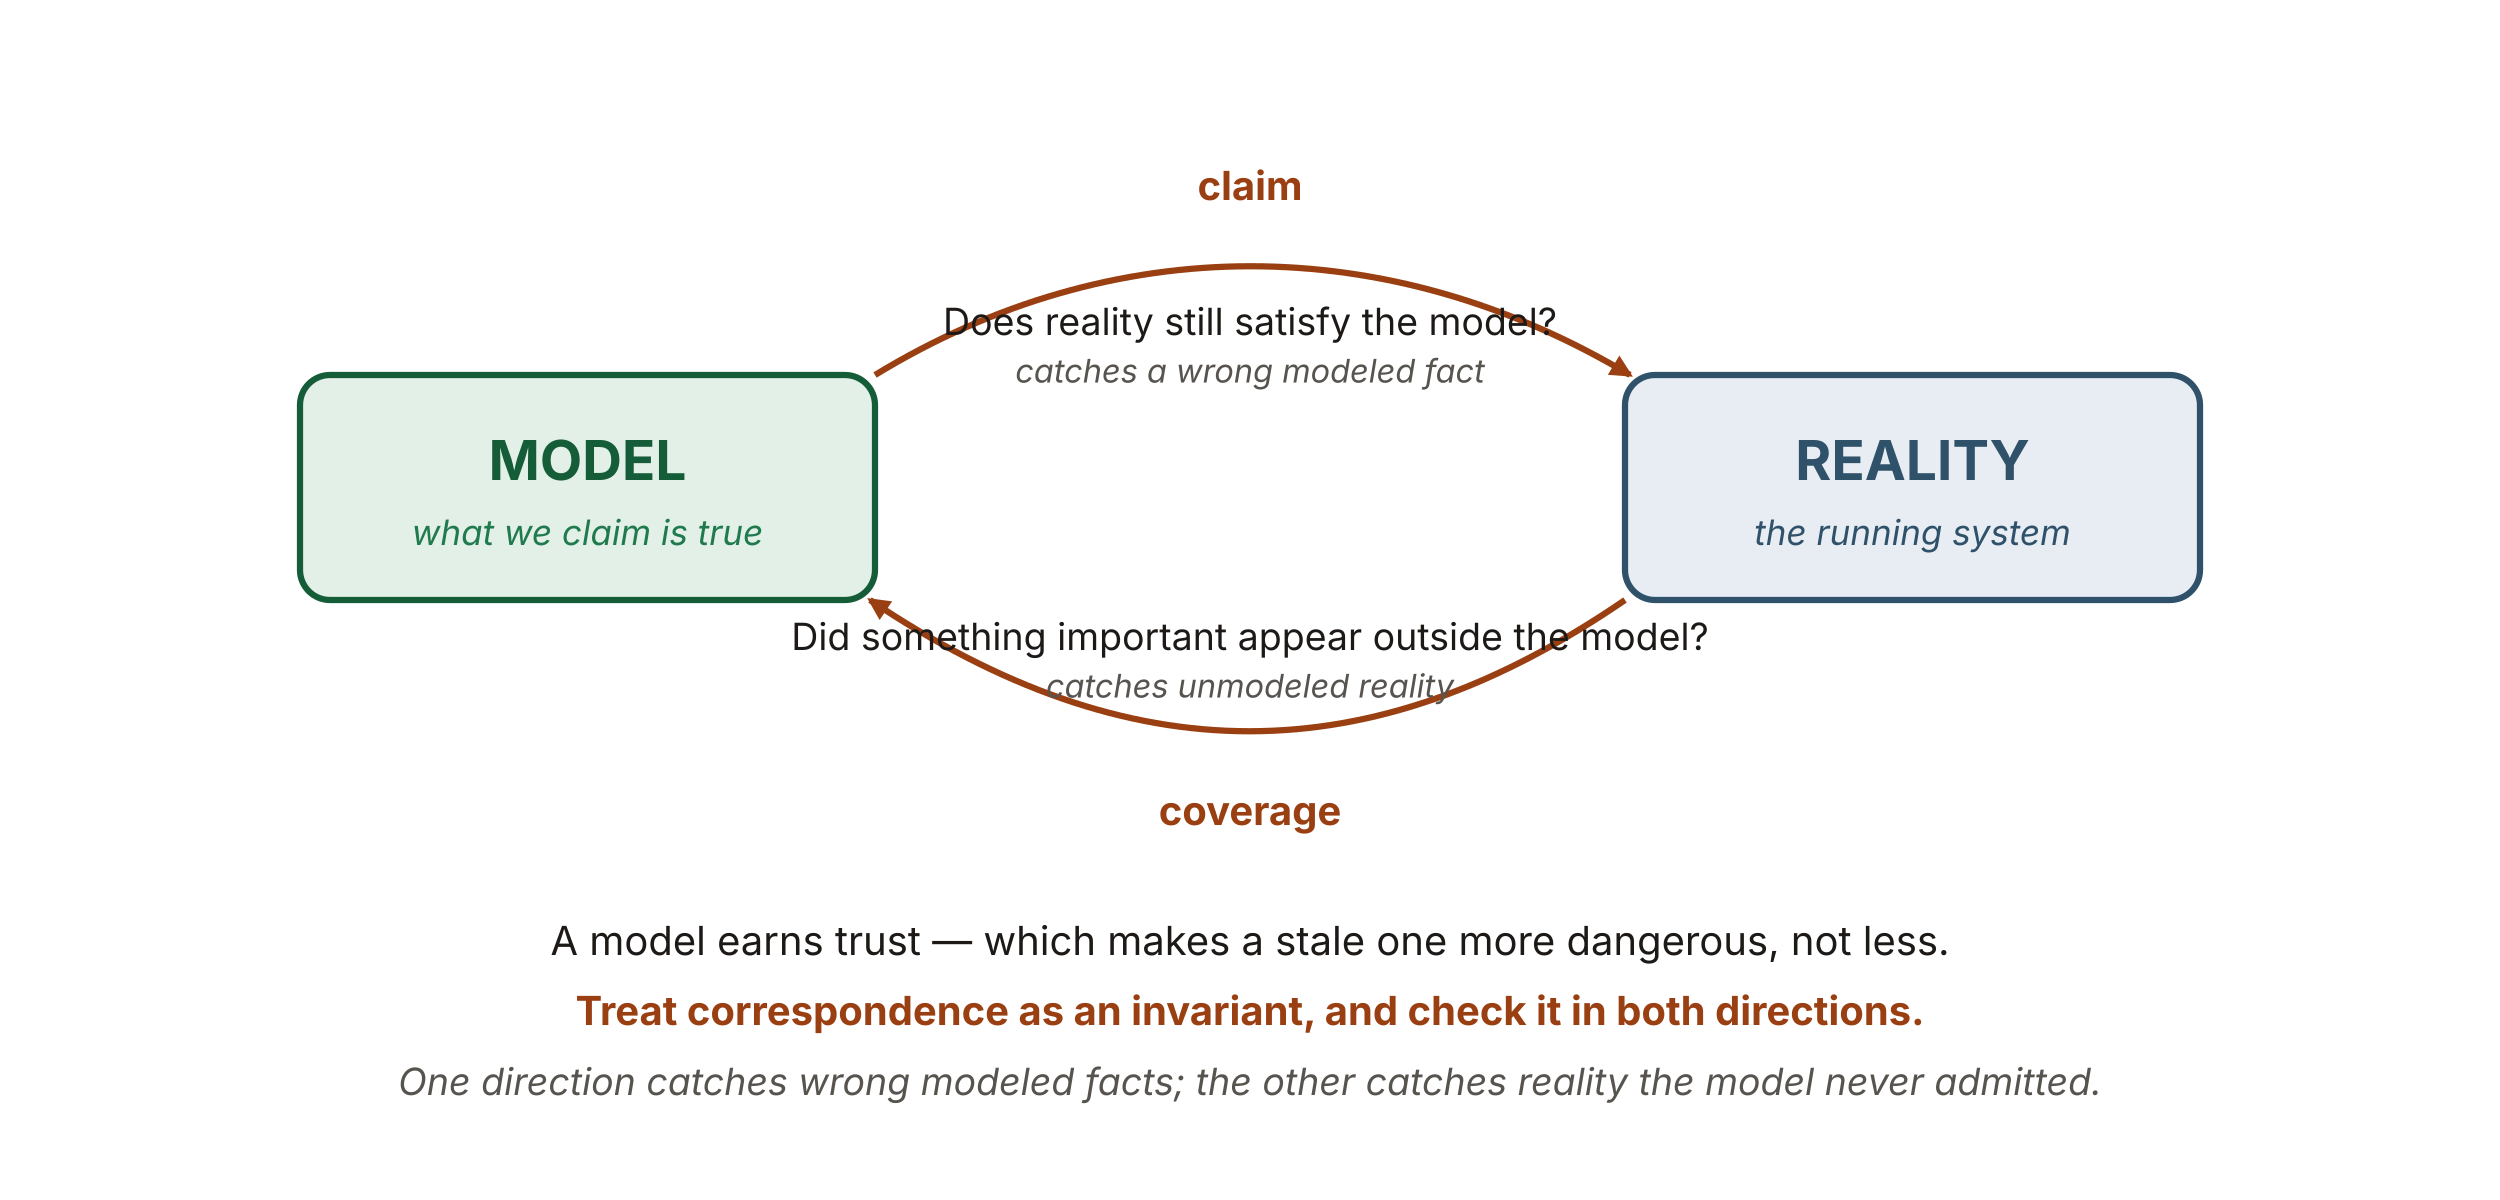
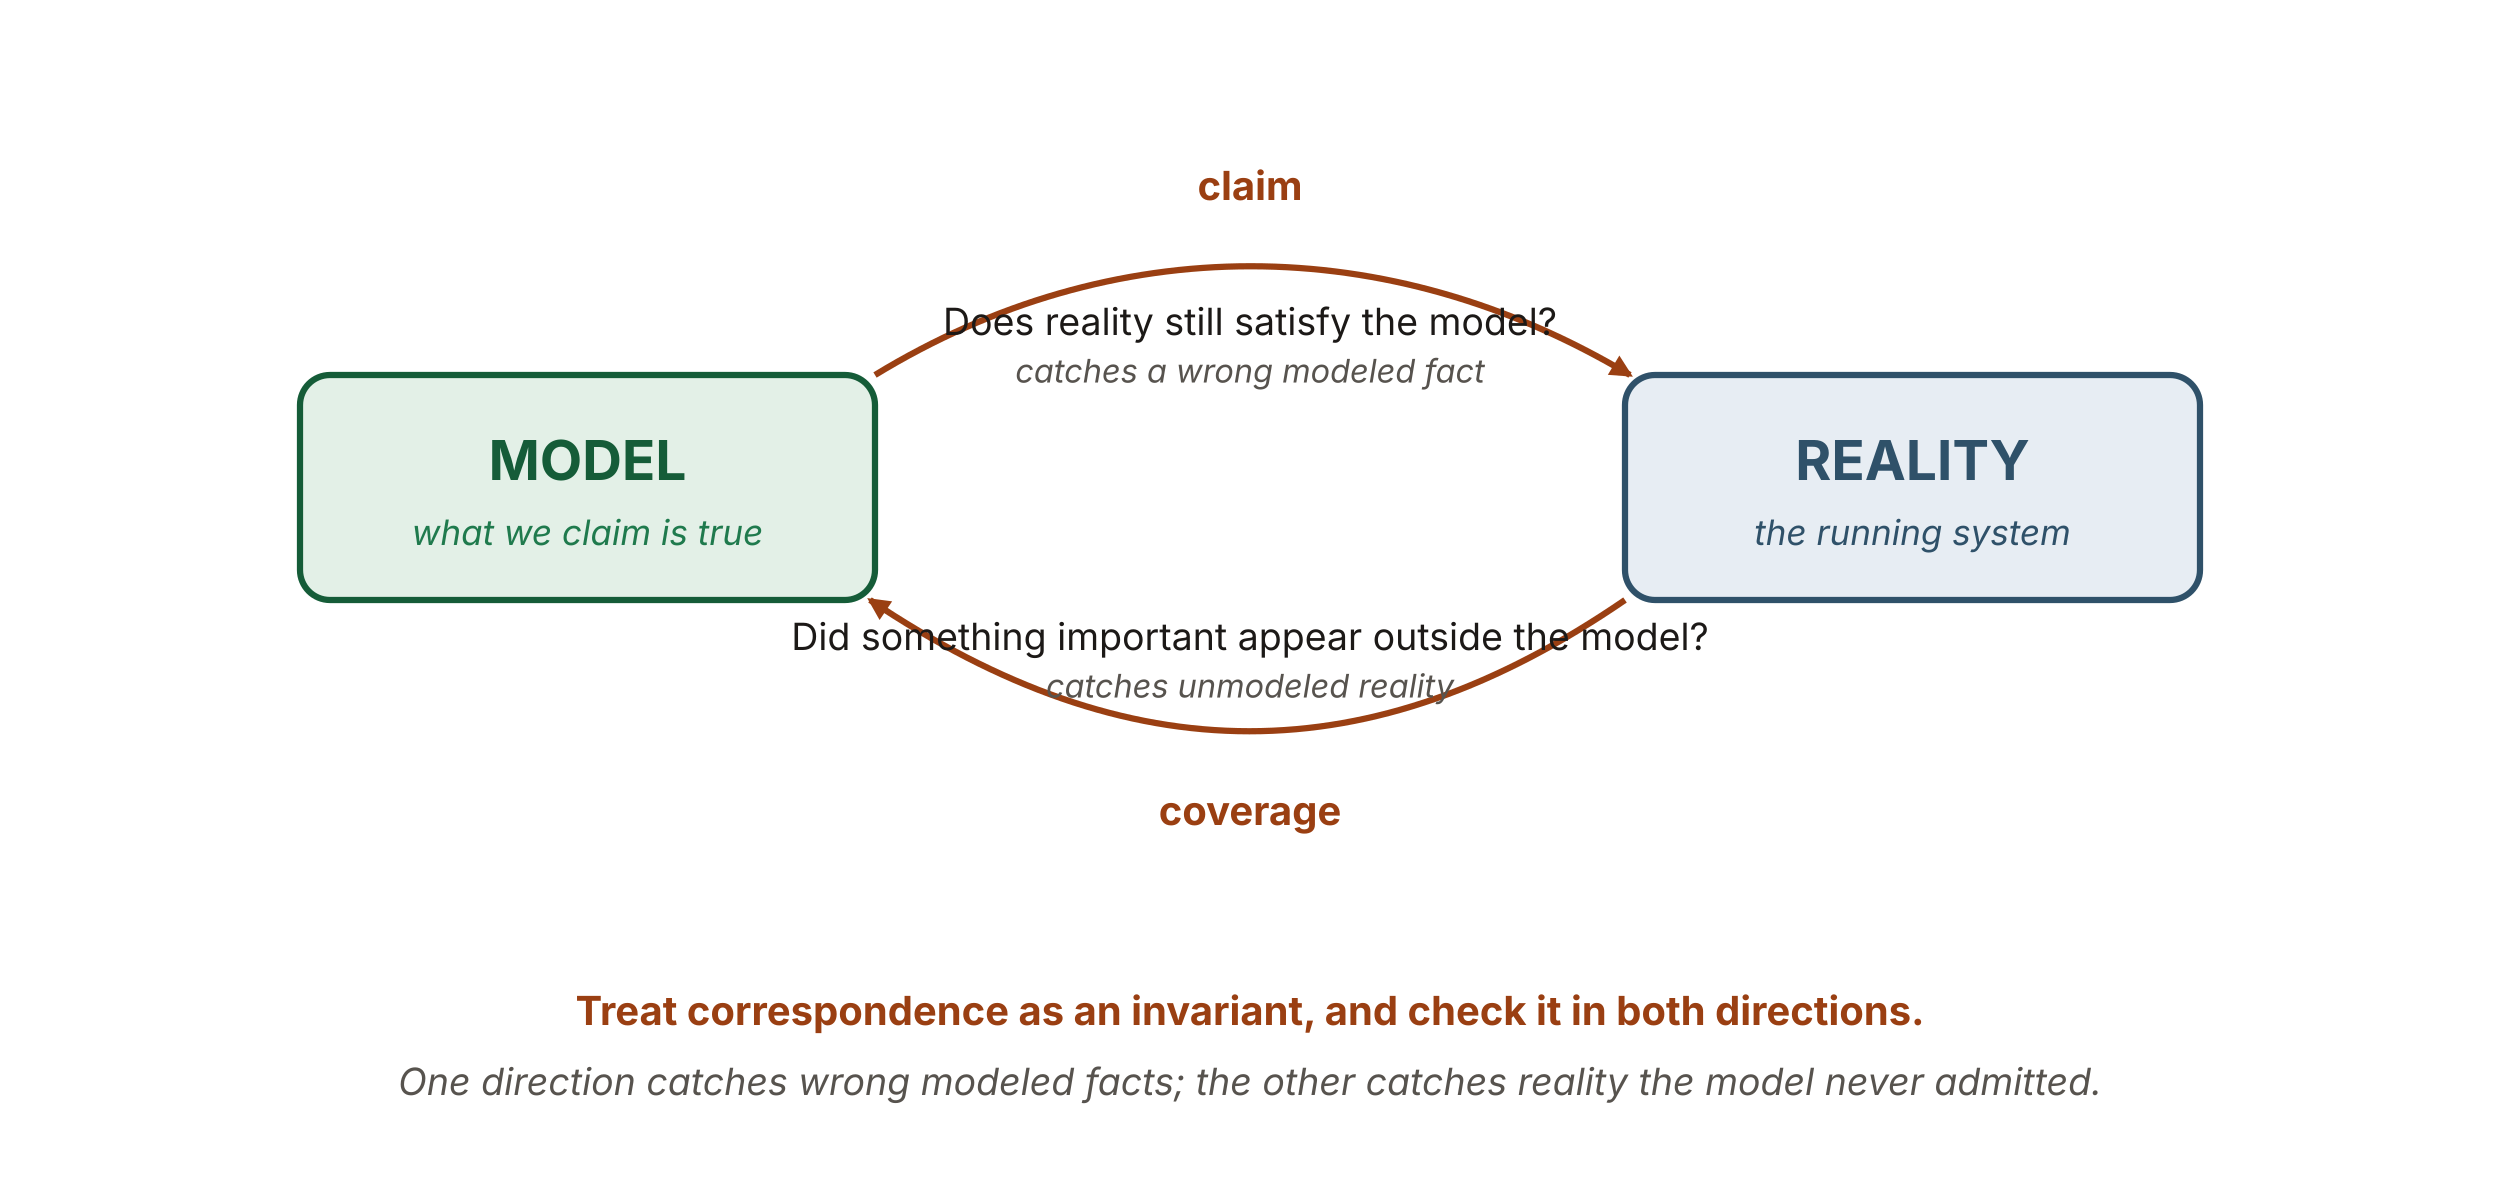
<svg xmlns="http://www.w3.org/2000/svg" viewBox="0 0 1000 480" width="1000" height="480" role="img" aria-labelledby="c3Title c3Desc" font-family="'Source Sans 3', -apple-system, 'Segoe UI', sans-serif">
  <defs>
    <marker id="c3-ah-r" viewBox="0 0 10 10" refX="8.5" refY="5" markerWidth="9" markerHeight="9" orient="auto" markerUnits="userSpaceOnUse">
      <path d="M0 0 L10 5 L0 10 z" fill="#9a3f12" />
    </marker>
  </defs>
  <rect x="120" y="150" width="230" height="90" rx="12" fill="#e3f0e7" stroke="#155c38" stroke-width="2.5" />
  <text x="235" y="192" text-anchor="middle" font-size="22" font-weight="700" fill="#155c38">MODEL</text>
  <text x="235" y="218" text-anchor="middle" font-size="14" font-style="italic" fill="#1f7a4d">what we claim is true</text>
  <rect x="650" y="150" width="230" height="90" rx="12" fill="#e7edf3" stroke="#2f5169" stroke-width="2.5" />
  <text x="765" y="192" text-anchor="middle" font-size="22" font-weight="700" fill="#2f5169">REALITY</text>
  <text x="765" y="218" text-anchor="middle" font-size="14" font-style="italic" fill="#2f5169">the running system</text>
  <path d="M350,150 C445,92 555,92 652,150" fill="none" stroke="#9a3f12" stroke-width="2.5" marker-end="url(#c3-ah-r)" />
  <text x="500" y="80" text-anchor="middle" font-size="16" font-weight="700" fill="#9a3f12">claim</text>
  <text x="500" y="134" text-anchor="middle" font-size="15" fill="#1c1917">Does reality still satisfy the model?</text>
  <text x="500" y="153" text-anchor="middle" font-size="13" font-style="italic" fill="#57534e">catches a wrong modeled fact</text>
  <path d="M650,240 C548,310 452,310 348,240" fill="none" stroke="#9a3f12" stroke-width="2.5" marker-end="url(#c3-ah-r)" />
  <text x="500" y="260" text-anchor="middle" font-size="15" fill="#1c1917">Did something important appear outside the model?</text>
  <text x="500" y="279" text-anchor="middle" font-size="13" font-style="italic" fill="#57534e">catches unmodeled reality</text>
  <text x="500" y="330" text-anchor="middle" font-size="16" font-weight="700" fill="#9a3f12">coverage</text>
-   <text x="500" y="382" text-anchor="middle" font-size="16" fill="#1c1917">A model earns trust — which makes a stale one more dangerous, not less.</text>
  <text x="500" y="410" text-anchor="middle" font-size="16" font-weight="700" fill="#9a3f12">Treat correspondence as an invariant, and check it in both directions.</text>
  <text x="500" y="438" text-anchor="middle" font-size="15" font-style="italic" fill="#57534e">One direction catches wrong modeled facts; the other catches reality the model never admitted.</text>
</svg>
